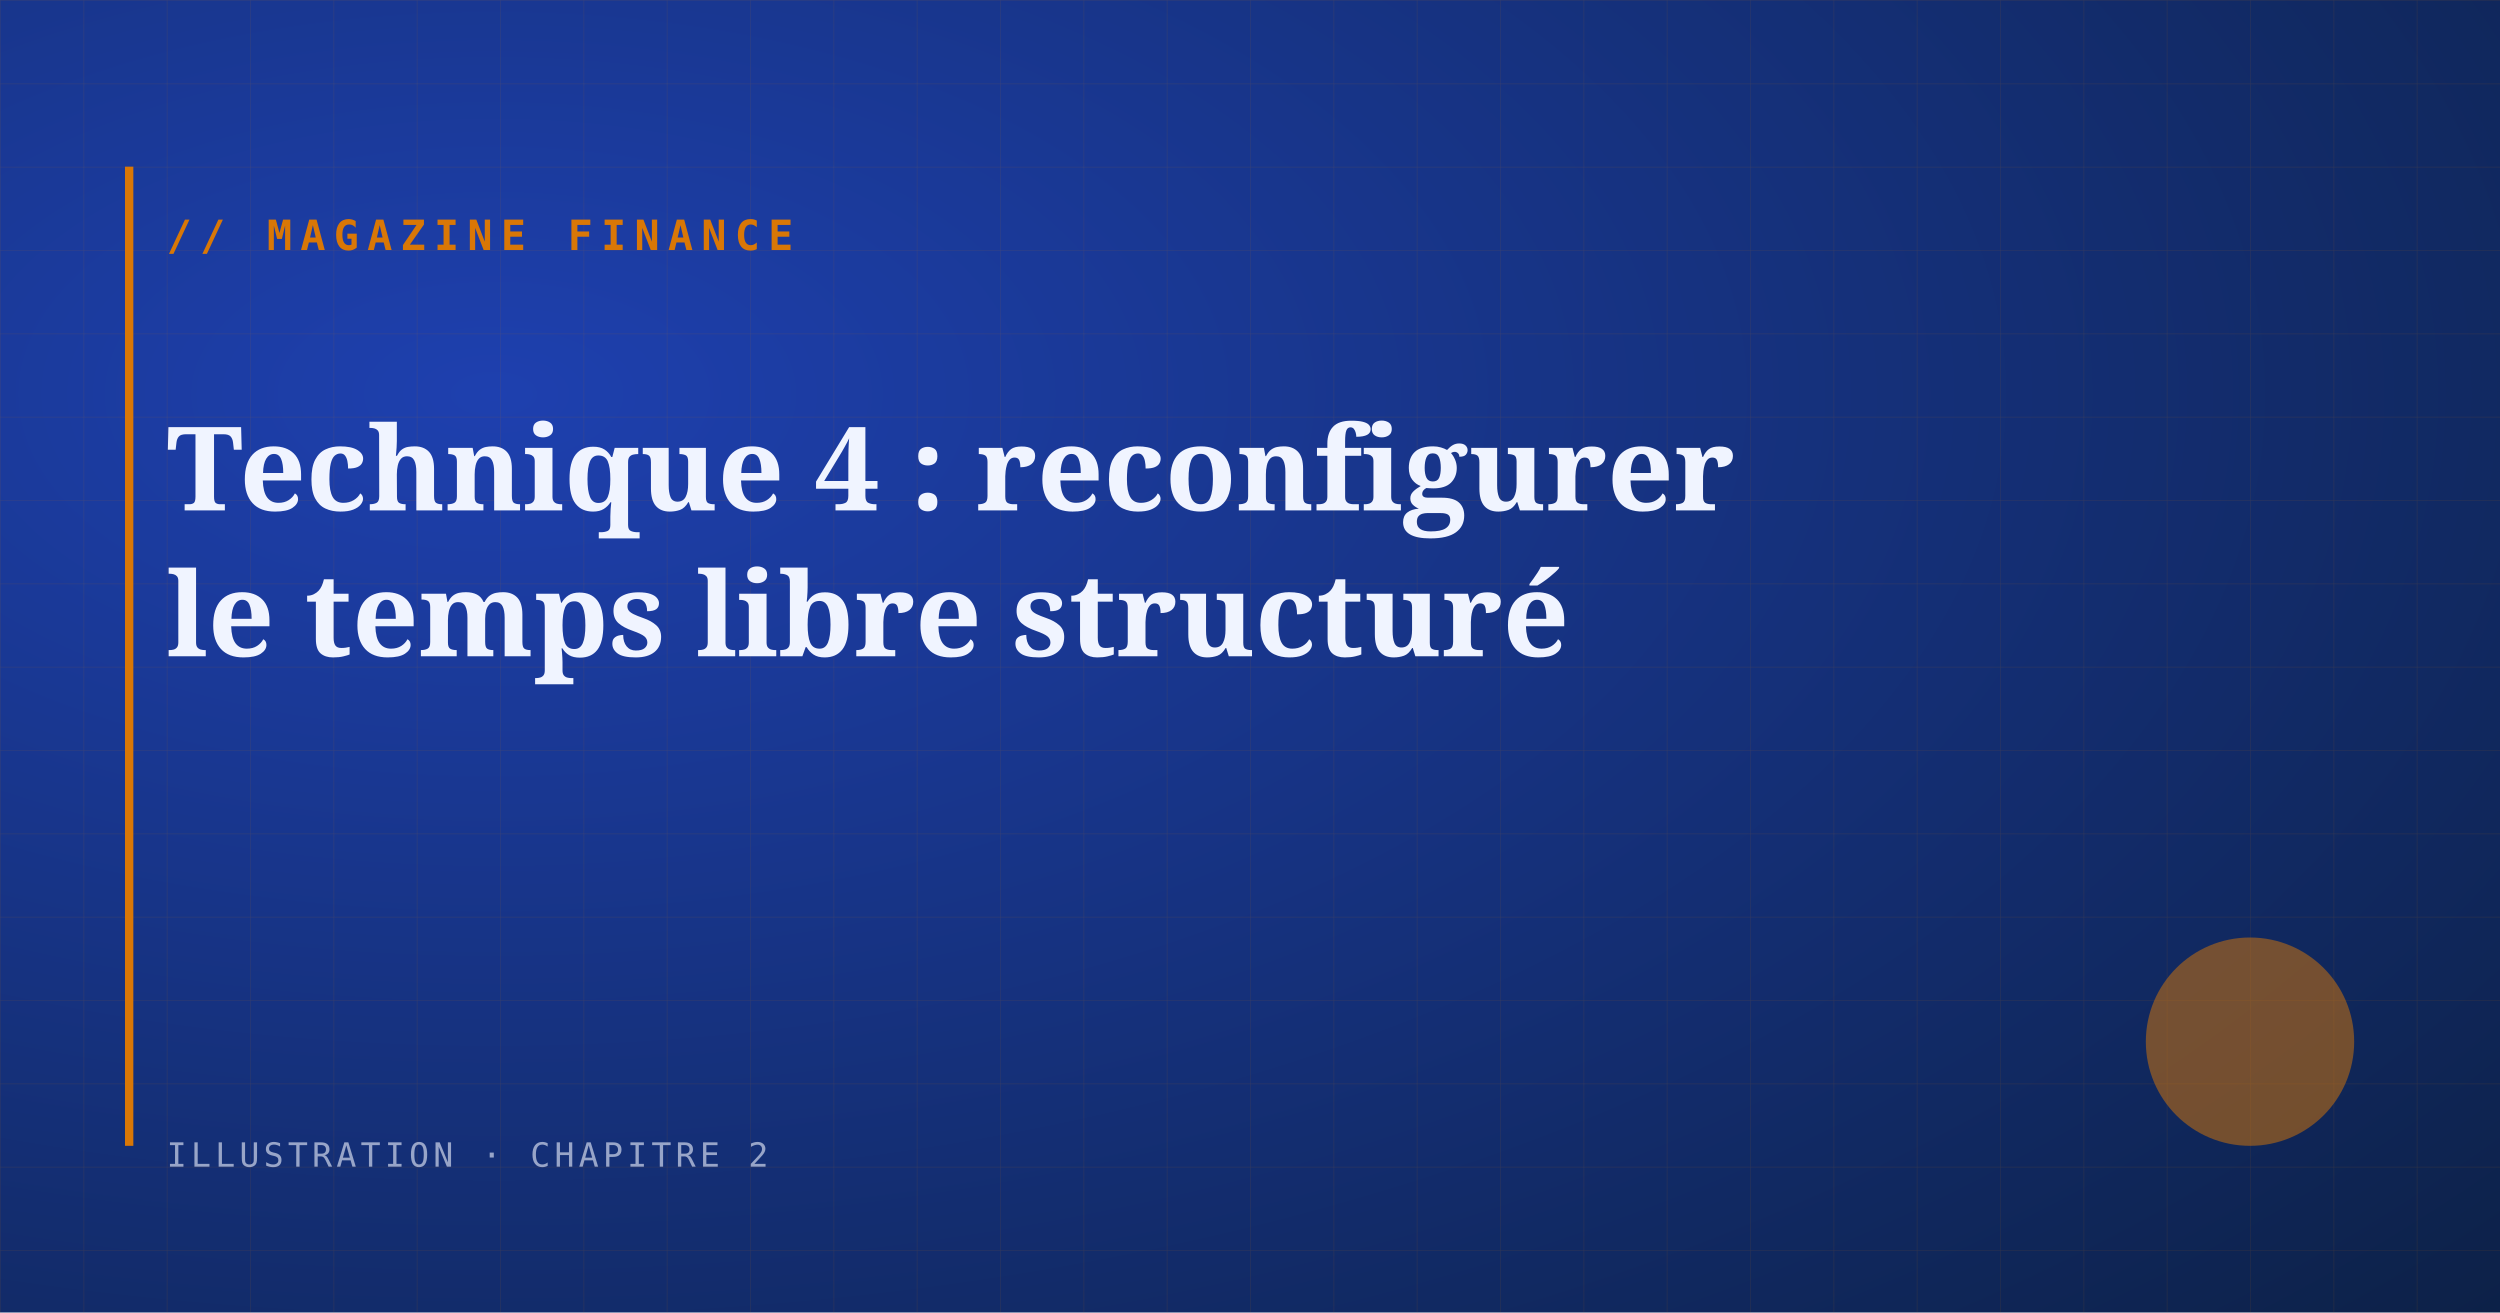
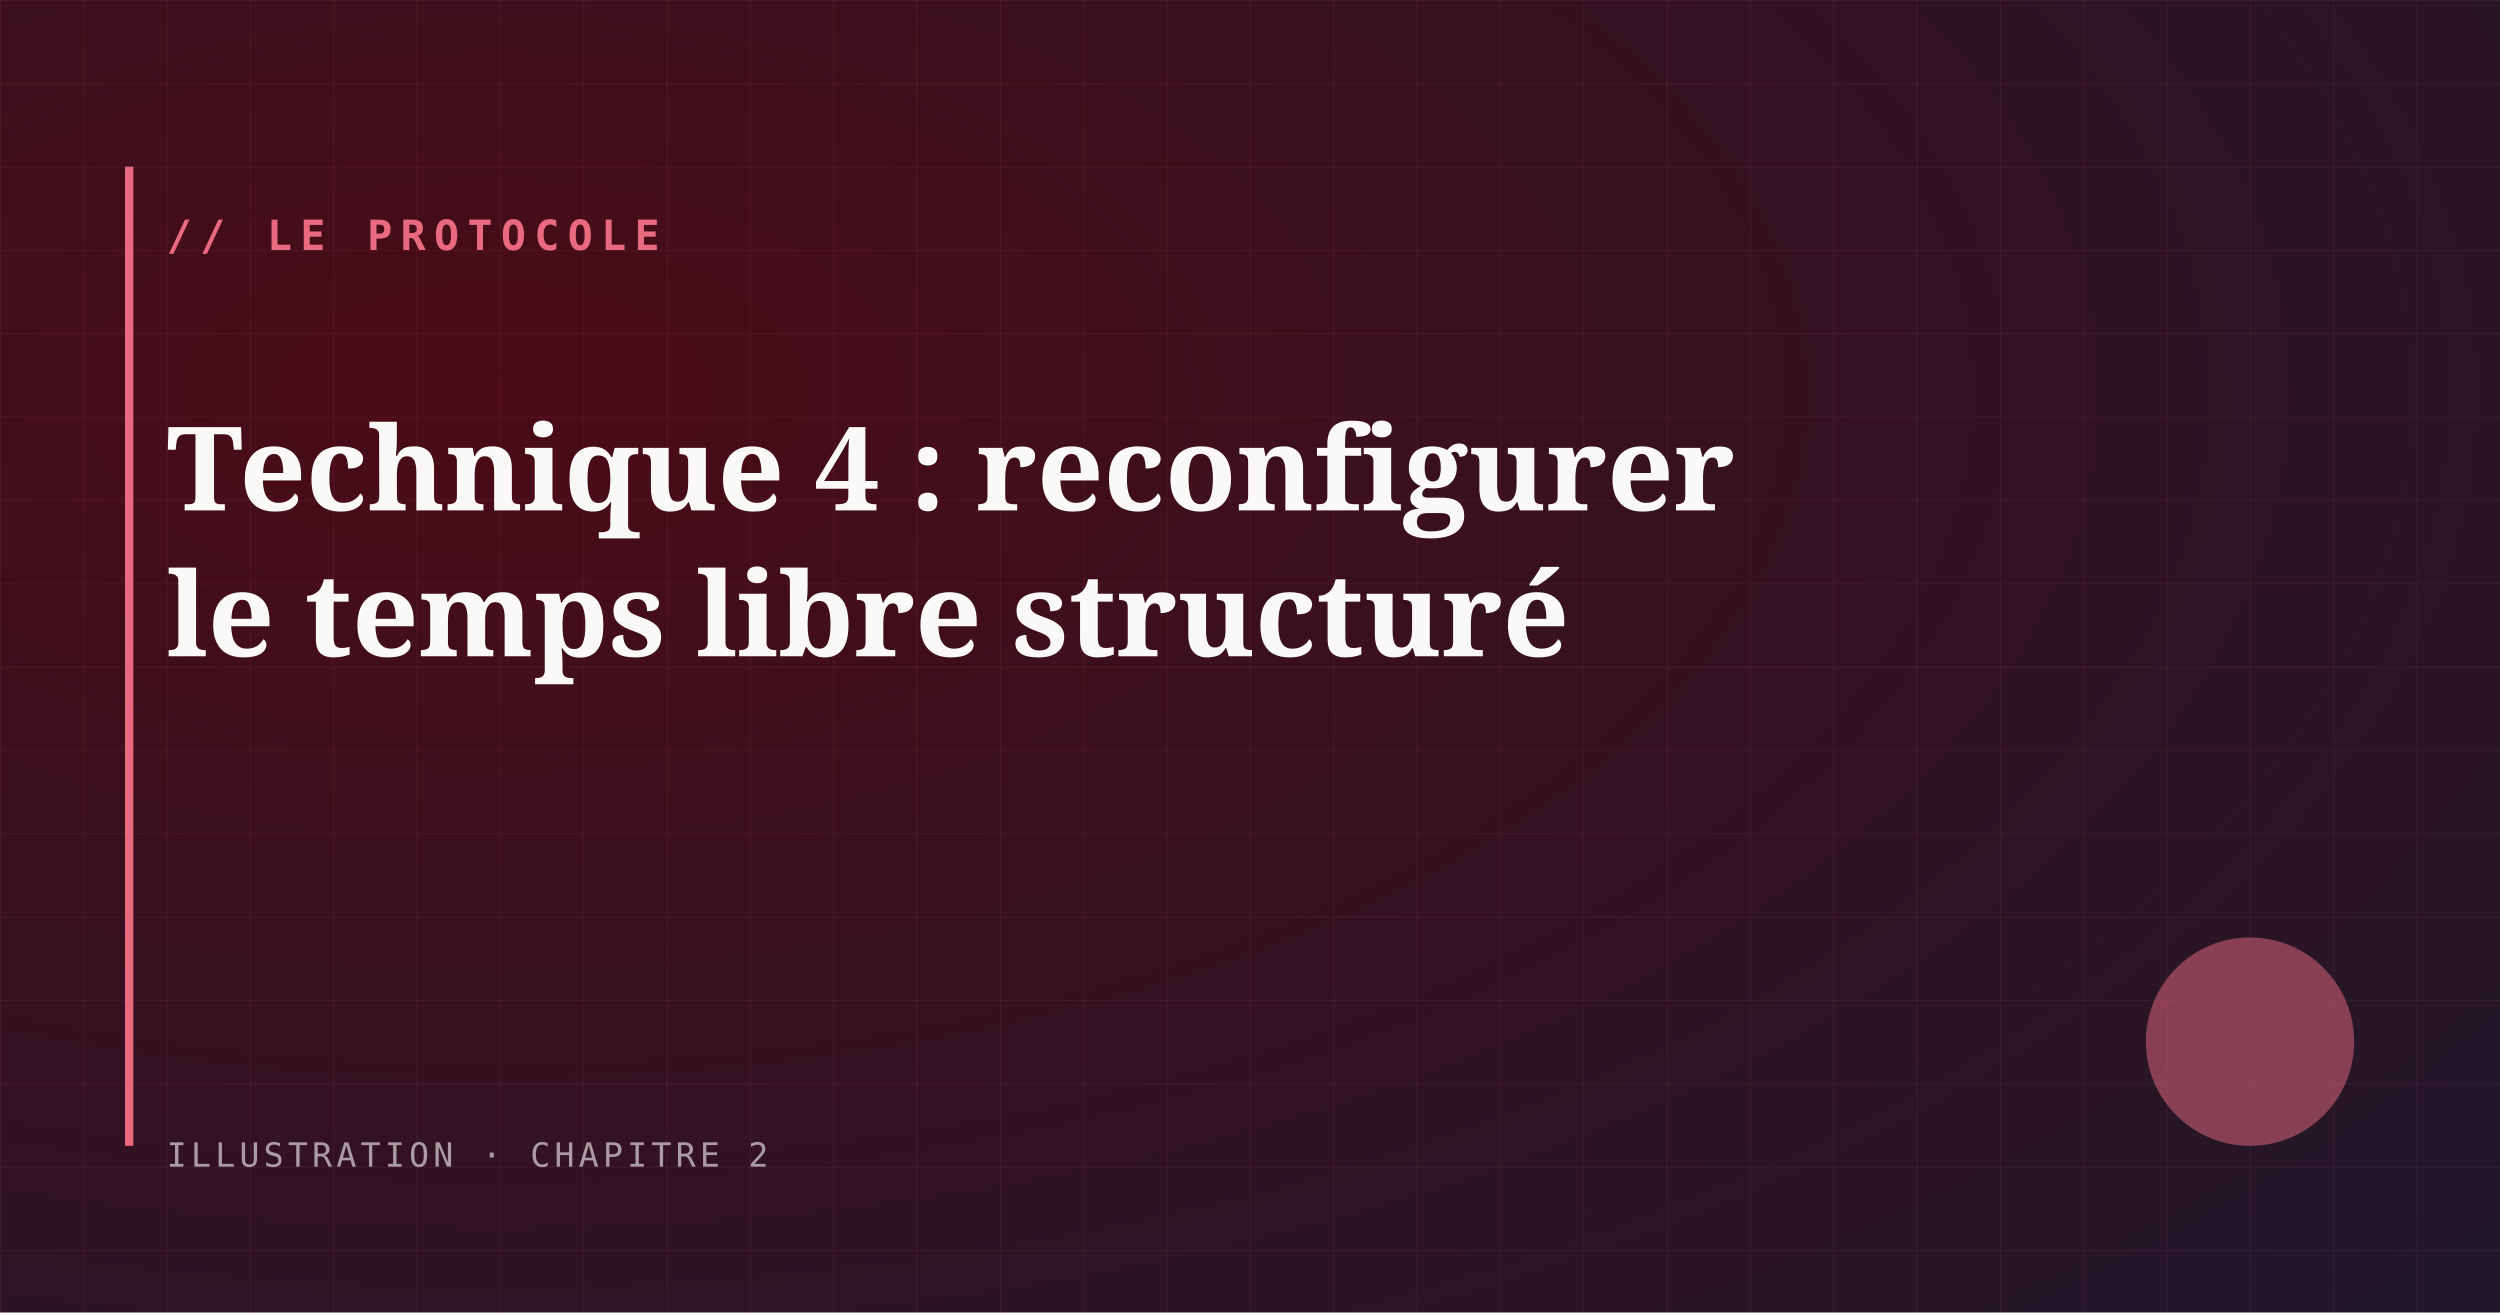
<svg xmlns="http://www.w3.org/2000/svg" viewBox="0 0 1200 630" width="1200" height="630">
  <defs>
    <radialGradient id="bg" cx="20%" cy="30%" r="120%">
-       <stop offset="0%" stop-color="#1e40af" />
-       <stop offset="100%" stop-color="#0a1d3a" />
+       <stop offset="0%" stop-color="#4a0b16" />
+       <stop offset="100%" stop-color="#1A1A2E" />
    </radialGradient>
  </defs>
  <rect width="1200" height="630" fill="url(#bg)" />
  <defs>
    <pattern id="grid" width="40" height="40" patternUnits="userSpaceOnUse">
-       <path d="M 40 0 L 0 0 0 40" fill="none" stroke="#d97706" stroke-width="0.5" opacity="0.15" />
+       <path d="M 40 0 L 0 0 0 40" fill="none" stroke="#e96a7f" stroke-width="0.5" opacity="0.15" />
    </pattern>
  </defs>
  <rect width="1200" height="630" fill="url(#grid)" />
-   <rect x="60" y="80" width="4" height="470" fill="#d97706" />
-   <circle cx="1080" cy="500" r="50" fill="#d97706" opacity="0.5" />
-   <text x="80" y="120" font-family="ui-monospace, monospace" font-size="20" font-weight="600" letter-spacing="4" fill="#d97706">// MAGAZINE FINANCE</text>
-   <text x="80" y="245" font-family="Georgia, serif" font-size="56" font-weight="bold" fill="#f0f4ff">Technique 4 : reconfigurer</text>
-   <text x="80" y="315" font-family="Georgia, serif" font-size="56" font-weight="bold" fill="#f0f4ff">le temps libre structuré</text>
-   <text x="80" y="560" font-family="ui-monospace, monospace" font-size="16" letter-spacing="2" fill="#f0f4ff" opacity="0.6">ILLUSTRATION · CHAPITRE 2</text>
+   <rect x="60" y="80" width="4" height="470" fill="#e96a7f" />
+   <circle cx="1080" cy="500" r="50" fill="#e96a7f" opacity="0.5" />
+   <text x="80" y="120" font-family="ui-monospace, monospace" font-size="20" font-weight="600" letter-spacing="4" fill="#e96a7f">// LE PROTOCOLE</text>
+   <text x="80" y="245" font-family="Georgia, serif" font-size="56" font-weight="bold" fill="#FAF9F7">Technique 4 : reconfigurer</text>
+   <text x="80" y="315" font-family="Georgia, serif" font-size="56" font-weight="bold" fill="#FAF9F7">le temps libre structuré</text>
+   <text x="80" y="560" font-family="ui-monospace, monospace" font-size="16" letter-spacing="2" fill="#FAF9F7" opacity="0.6">ILLUSTRATION · CHAPITRE 2</text>
</svg>
